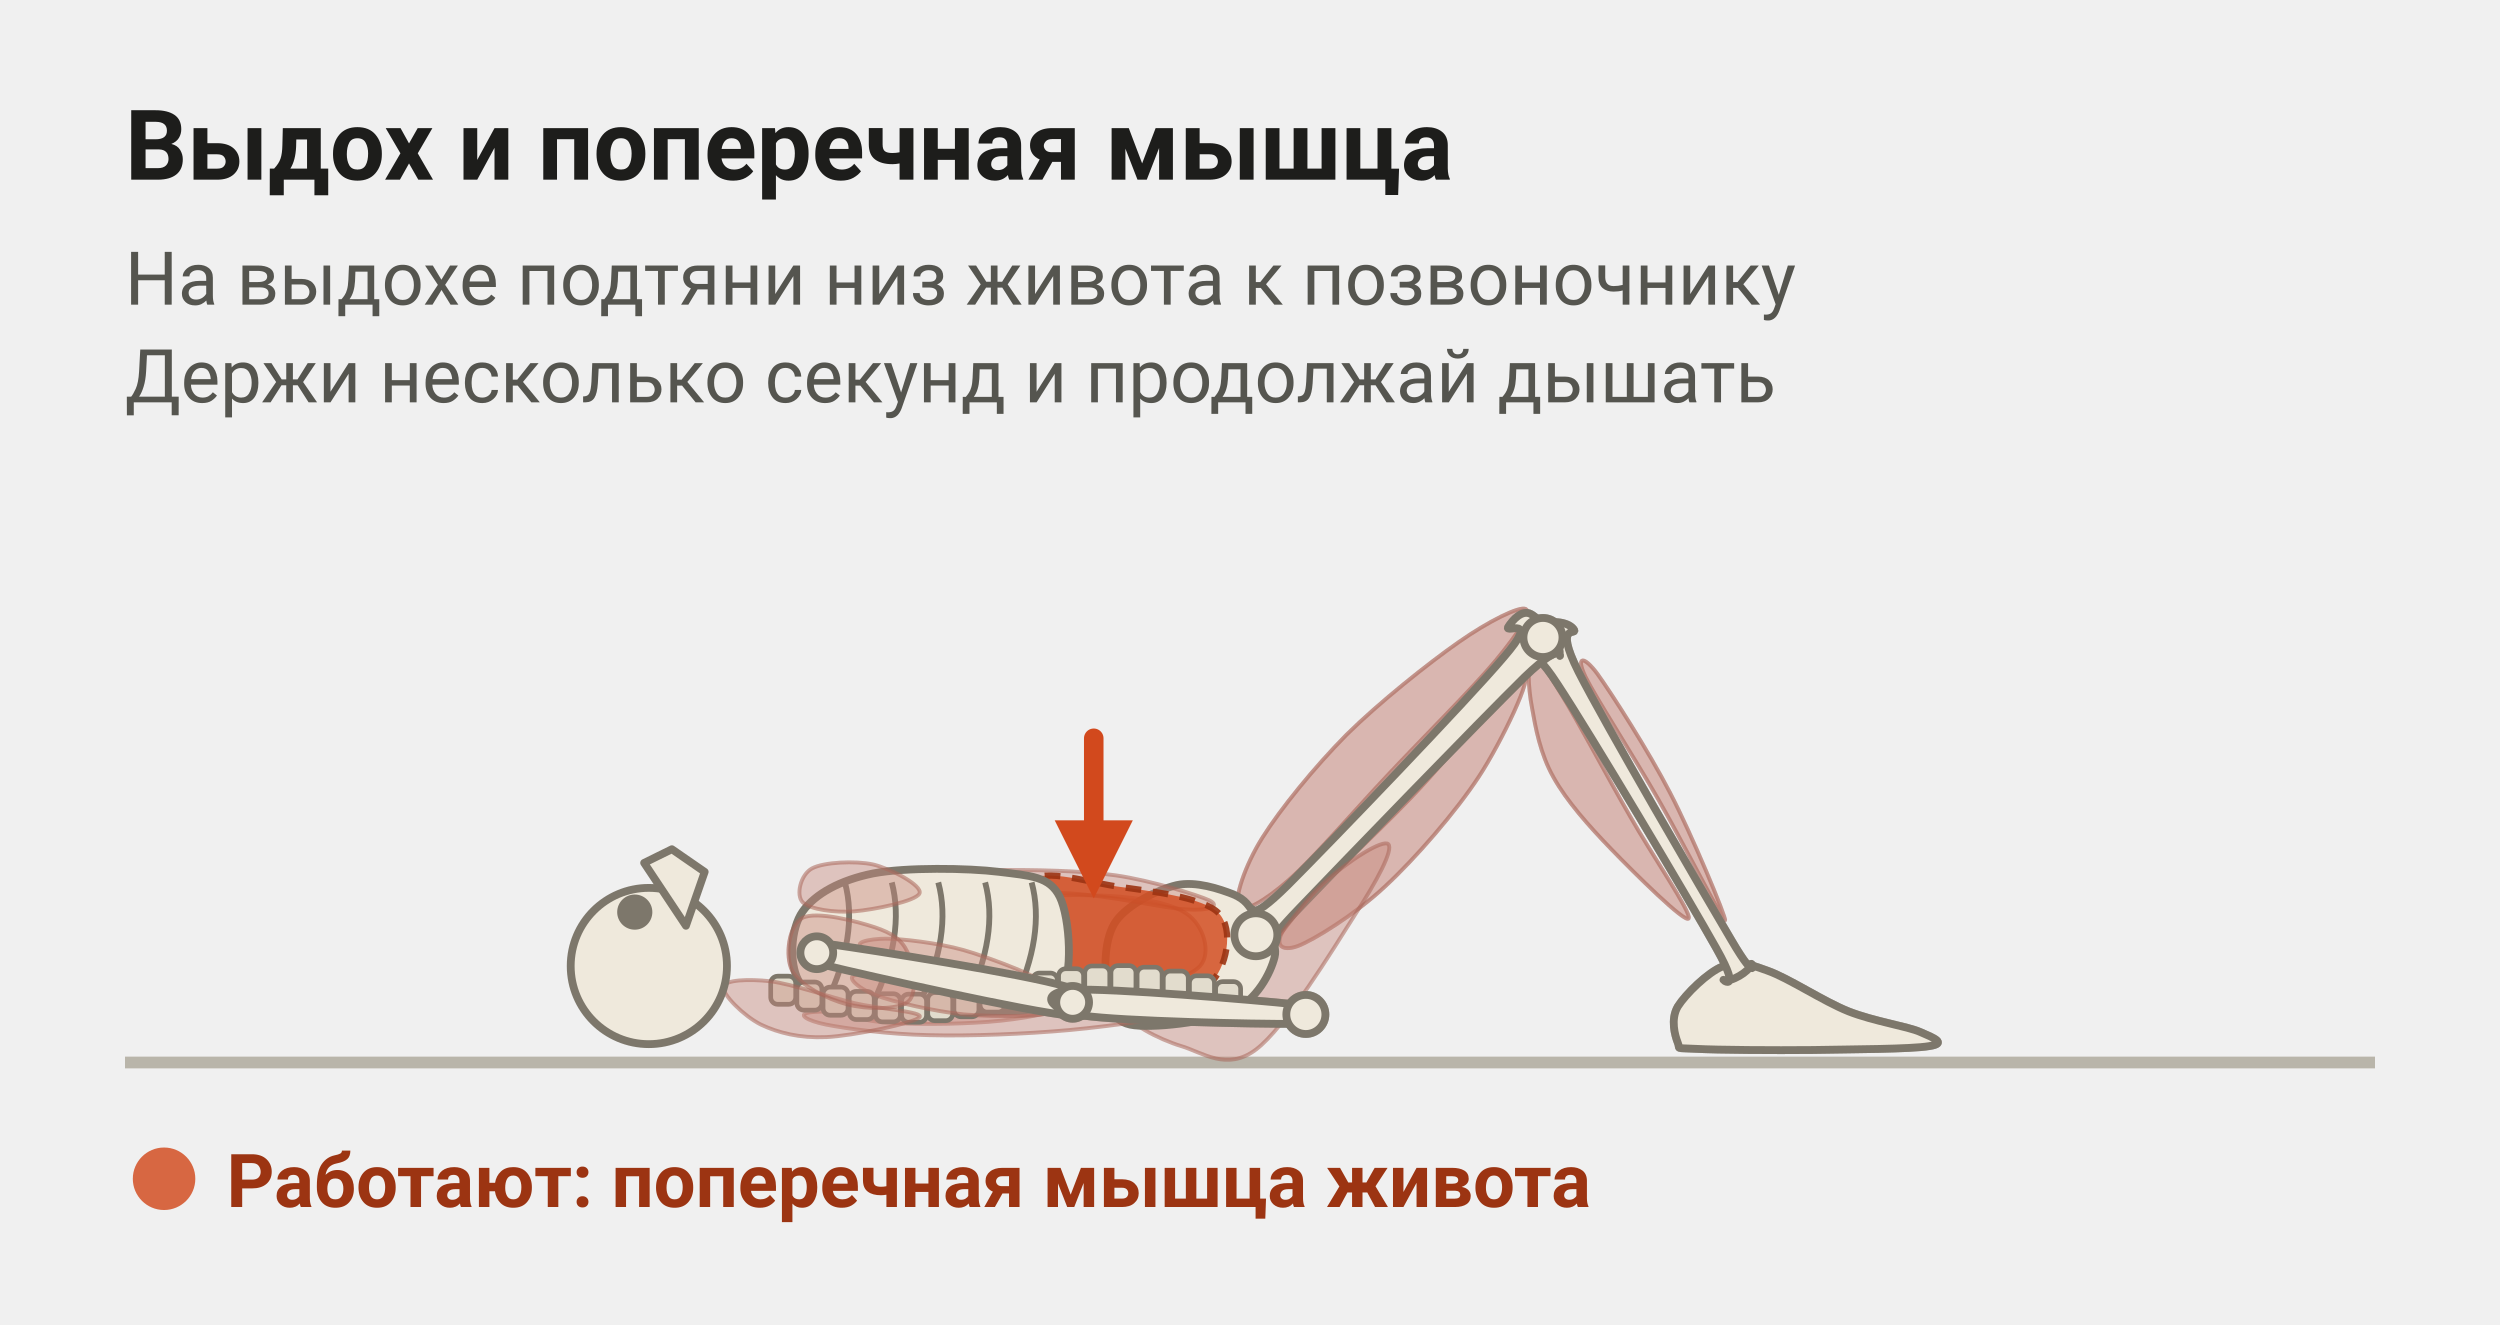
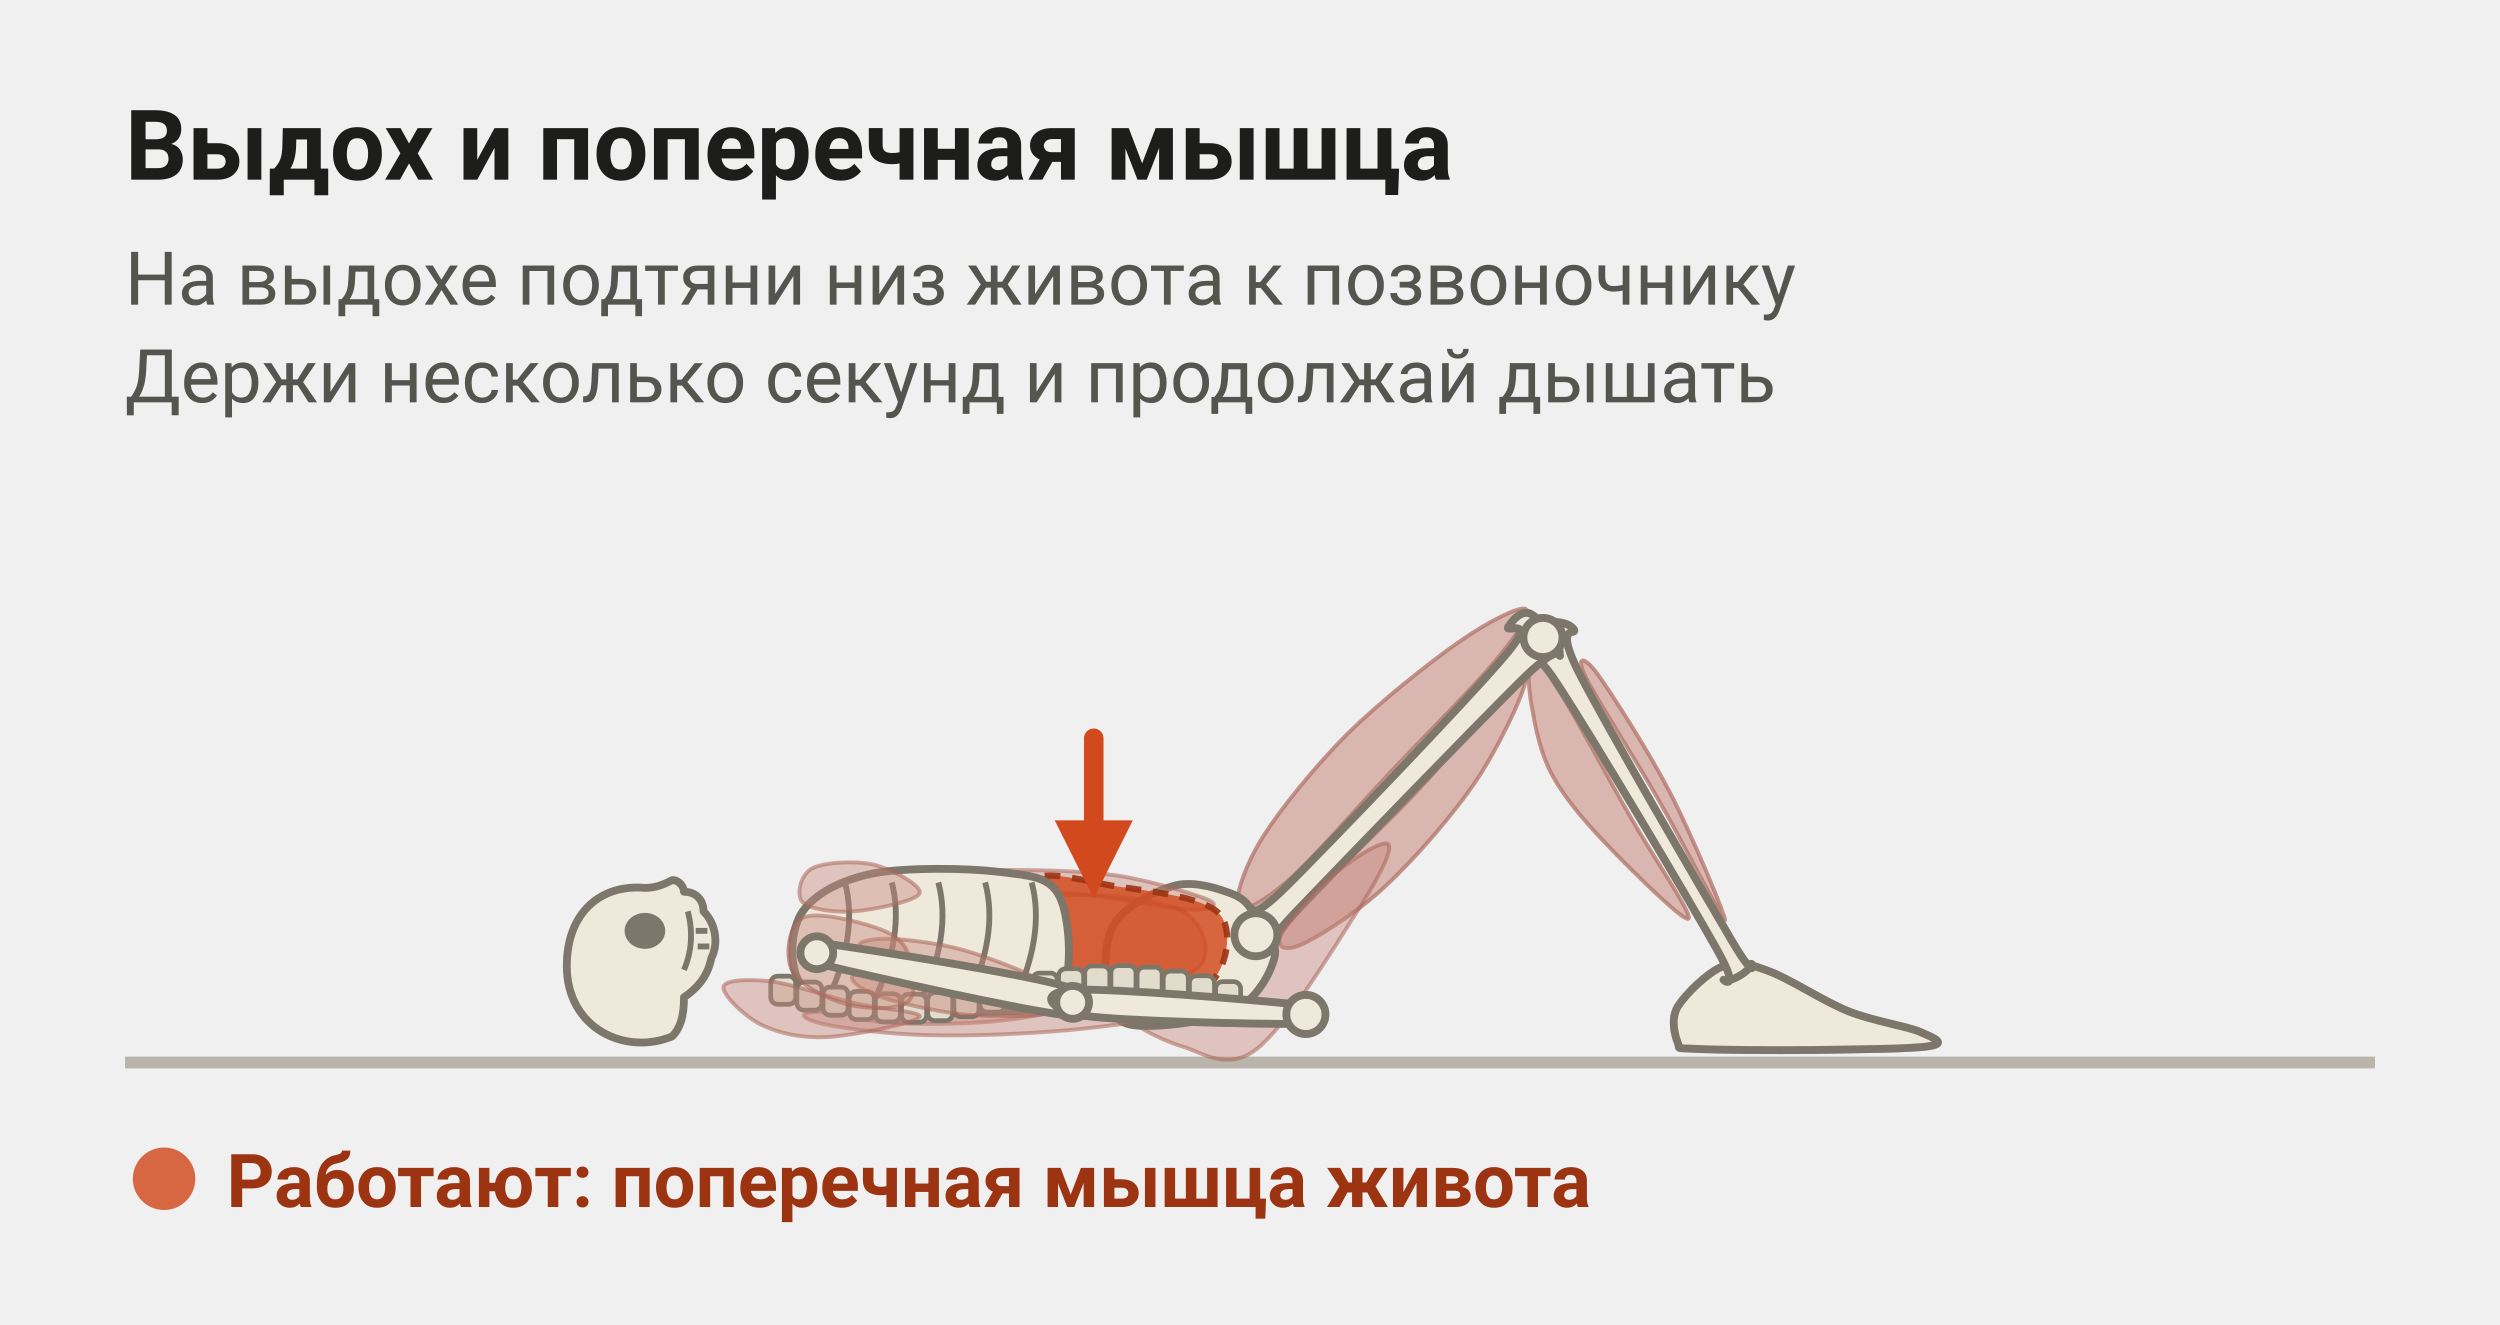
<svg xmlns="http://www.w3.org/2000/svg" viewBox="0 0 640 339" role="img" aria-label="Выдох и поперечная мышца: На выдохе подтяни низ живота к позвоночнику">
  <style>
.bone{fill:#efe9dc;stroke:#7d776b;stroke-width:2;stroke-linejoin:round}
.joint{fill:#efe9dc;stroke:#7d776b;stroke-width:2}
.vert{fill:#e2dccd;stroke:#7d776b;stroke-width:1.2}
.m{fill:#c7867a;fill-opacity:.42;stroke:#a9665a;stroke-opacity:.55;stroke-width:1}
.on{fill:#d2491d;fill-opacity:.82;stroke:#9c3412;stroke-opacity:.9}
.plate{fill:#3a3a37;fill-opacity:.1;stroke:#3a3a37;stroke-width:3}
.bar{fill:#3a3a37}
.ghost{opacity:.18}
.ground{stroke:#b9b5aa;stroke-width:3}
.guide{stroke:#3d7fb8;stroke-width:2.5;stroke-dasharray:8 7;fill:none}
.arrow{stroke:#d2491d;stroke-width:5;fill:none;stroke-linecap:round;marker-end:url(#ah)}
.ahead{fill:#d2491d}
.lead{stroke:#6b6b66;stroke-width:1.5;fill:none}
.t{font:600 21px system-ui,-apple-system,"Segoe UI",Roboto,sans-serif;fill:#1d1d1b}
.s{font:400 18px system-ui,-apple-system,"Segoe UI",Roboto,sans-serif;fill:#55554f}
.ok{fill:#2e8b57}.bad{fill:#c0392b}
.balloon{fill:#3d7fb8;fill-opacity:.25;stroke:#3d7fb8;stroke-width:2}
@media (prefers-color-scheme:dark){
.bone,.joint{fill:#d9d3c4;stroke:#3b3934}.vert{fill:#c9c2b2;stroke:#3b3934}
.plate{fill:#ecebe6;fill-opacity:.12;stroke:#bdbbb3}.bar{fill:#bdbbb3}
.t{fill:#ecebe6}.s{fill:#a9a8a1}.lead{stroke:#9a9993}.ground{stroke:#55534d}
.arrow{stroke:#f0703f}.ahead{fill:#f0703f}.on{fill:#f0703f}
}
</style>
  <defs>
    <marker id="ah" viewBox="0 0 10 10" refX="6" refY="5" markerWidth="4" markerHeight="4" orient="auto">
      <path class="ahead" d="M0 0L10 5L0 10z" />
    </marker>
  </defs>
  <style>
.far{opacity:.5}.deep{stroke-dasharray:4 3;stroke-width:1.6}
.legend{font:600 19px system-ui,-apple-system,"Segoe UI",Roboto,sans-serif;fill:#9c3412}
.cue{font:400 19px system-ui,-apple-system,"Segoe UI",Roboto,sans-serif;fill:#55554f}
.ttl{font:700 25px system-ui,-apple-system,"Segoe UI",Roboto,sans-serif;fill:#1d1d1b}
.lg{fill:#d2491d;fill-opacity:.82}.okc{fill:#2e8b57}.badc{fill:#c0392b}
.mark{stroke:#fff;stroke-width:3.5;fill:none;stroke-linecap:round}
.floor{stroke:#b9b5aa;stroke-width:3}.equip{fill:#d9d5ca;stroke:#8f8a7e;stroke-width:2}
.cable{stroke:#8f8a7e;stroke-width:2;stroke-dasharray:6 5}
@media (prefers-color-scheme:dark){.legend{fill:#f59b72}.cue{fill:#a9a8a1}.ttl{fill:#ecebe6}
.lg{fill:#f0703f}.floor{stroke:#55534d}.equip{fill:#2c2c30;stroke:#77756d}.cable{stroke:#77756d}}
</style>
  <text class="ttl" x="32" y="46" text-anchor="start">Выдох и поперечная мышца</text>
  <text class="cue" x="32" y="78" text-anchor="start">На выдохе подтяни низ живота к позвоночнику</text>
  <text class="cue" x="32" y="103" text-anchor="start">Держи несколько секунд и продолжай дышать</text>
  <line class="floor" x1="32" y1="272" x2="608" y2="272" />
  <g>
    <g class="far">
      <path class="m" d="M265.4 251.3C269.4 251.3 253.1 245.0 246.6 243.2C240.2 241.4 230.8 240.3 226.8 240.3C222.8 240.3 216.4 241.4 222.8 243.3C229.3 245.1 261.5 251.3 265.4 251.3Z" />
      <path class="m" d="M267.4 258.7C271.6 260.4 254.1 260.3 246.8 259.7C239.6 259.0 228.2 256.4 224.0 254.7C219.8 253.1 214.4 248.9 221.6 249.6C228.8 250.3 263.2 257.1 267.4 258.7Z" />
      <path class="m" d="M232.5 256.4C229.9 258.6 221.7 258.4 216.8 257.1C211.8 255.8 204.7 252.2 202.8 248.5C200.9 244.8 201.9 236.8 205.4 235.0C209.0 233.1 219.5 235.9 224.0 237.4C228.4 238.9 230.8 240.5 232.3 243.7C233.7 246.9 235.1 254.2 232.5 256.4Z" />
      <path class="bone" d="M273.9 260.0C284.2 260.9 283.0 255.5 272.7 252.5C262.4 249.4 223.1 243.2 212.3 241.7C201.5 240.2 208.0 242.7 207.8 243.6C207.6 244.5 200.2 244.4 211.2 247.1C222.2 249.8 263.7 259.1 273.9 260.0Z" />
      <path class="bone" d="M274.8 253.4C265.8 253.9 268.0 258.5 277.4 260.0C286.8 261.4 321.7 262.2 331.2 262.1C340.7 262.1 334.3 260.6 334.3 259.7C334.4 258.9 341.4 258.1 331.5 257.1C321.5 256.0 283.8 252.9 274.8 253.4Z" />
      <circle class="joint" cx="209.1" cy="243.9" r="4.2" />
      <circle class="joint" cx="274.6" cy="256.6" r="4.2" />
      <circle class="joint" cx="334.3" cy="259.7" r="5" />
      <path class="bone" d="M429.5 266.9C428.8 265.1 427.6 261.0 429.5 257.7C431.5 254.5 437.2 248.9 441.0 247.4C444.9 245.8 447.2 246.6 452.5 248.5C457.9 250.4 466.7 256.3 473.2 258.9C479.8 261.5 488.2 262.7 491.6 264.2C495.1 265.7 498.5 267.1 493.9 267.8C489.3 268.6 474.0 268.6 464.0 268.8C454.1 268.9 439.9 268.8 434.1 268.5C428.4 268.2 430.3 268.7 429.5 266.9Z" />
      <path class="m" d="M432.3 235.1C431.6 236.6 418.3 223.4 412.5 217.4C406.7 211.4 401.1 205.1 397.7 199.0C394.3 193.0 393.1 186.3 392.2 181.2C391.2 176.1 390.9 168.9 392.2 168.3C393.5 167.8 395.7 171.2 399.8 177.9C404.0 184.7 411.7 199.3 417.2 208.8C422.6 218.4 433.1 233.7 432.3 235.1Z" />
      <path class="m" d="M441.6 235.6C442.1 235.3 433.0 213.4 427.5 202.9C422.1 192.4 412.6 177.6 409.0 172.6C405.4 167.7 403.3 167.9 405.9 173.3C408.5 178.6 418.6 194.2 424.5 204.6C430.5 215.0 441.1 235.9 441.6 235.6Z" />
      <path class="bone" d="M448.2 247.0C448.5 245.3 450.5 253.1 443.2 240.6C435.8 228.1 410.8 185.2 404.1 172.0C397.4 158.7 404.4 163.0 402.8 161.0C401.2 159.0 396.6 158.8 394.5 160.0C392.5 161.2 389.8 165.6 390.5 168.2C391.2 170.7 390.6 162.6 398.7 175.1C406.9 187.5 432.3 230.1 439.4 242.8C446.5 255.4 440.0 250.2 441.4 250.9C442.9 251.6 447.9 248.7 448.2 247.0Z" />
      <path class="m" d="M390.0 173.0C392.9 172.1 384.5 189.8 378.6 198.8C372.7 207.8 362.3 219.8 354.5 227.0C346.8 234.2 336.2 240.7 332.2 242.2C328.1 243.7 325.2 242.1 330.1 235.8C334.9 229.4 351.3 214.6 361.3 204.1C371.3 193.7 387.1 173.9 390.0 173.0Z" />
      <path class="m" d="M390.6 155.9C389.0 155.1 381.1 159.0 373.4 164.4C365.8 169.7 353.1 179.8 344.7 188.1C336.4 196.5 327.8 207.1 323.2 214.4C318.6 221.7 315.9 230.2 317.1 232.0C318.2 233.8 323.5 230.9 329.9 225.3C336.3 219.7 346.5 207.7 355.3 198.4C364.1 189.0 377.0 176.2 382.9 169.1C388.8 162.0 392.1 156.7 390.6 155.9Z" />
      <path class="bone" d="M391.9 157.2C389.7 156.0 387.3 158.6 386.1 160.5C385.0 162.3 394.5 157.2 385.0 168.2C375.6 179.3 340.6 215.7 329.7 226.6C318.8 237.4 321.5 231.0 319.8 233.2C318.0 235.4 318.2 238.5 319.1 239.9C320.0 241.2 323.0 242.6 325.3 241.4C327.5 240.2 321.8 243.7 332.7 232.4C343.5 221.1 379.2 184.2 390.3 173.3C401.5 162.5 399.1 170.0 399.3 167.3C399.6 164.6 394.1 158.3 391.9 157.2Z" />
      <circle class="joint" cx="395.0" cy="163.2" r="5" />
    </g>
    <path class="bone" d="M429.5 266.9C428.8 265.1 427.6 261.0 429.5 257.7C431.5 254.5 437.2 248.9 441.0 247.4C444.9 245.8 447.2 246.6 452.5 248.5C457.9 250.4 466.7 256.3 473.2 258.9C479.8 261.5 488.2 262.7 491.6 264.2C495.1 265.7 498.5 267.1 493.9 267.8C489.3 268.6 474.0 268.6 464.0 268.8C454.1 268.9 439.9 268.8 434.1 268.5C428.4 268.2 430.3 268.7 429.5 266.9Z" />
    <path class="m" d="M432.3 235.1C431.6 236.6 418.3 223.4 412.5 217.4C406.7 211.4 401.1 205.1 397.7 199.0C394.3 193.0 393.1 186.3 392.2 181.2C391.2 176.1 390.9 168.9 392.2 168.3C393.5 167.8 395.7 171.2 399.8 177.9C404.0 184.7 411.7 199.3 417.2 208.8C422.6 218.4 433.1 233.7 432.3 235.1Z" />
    <path class="m" d="M441.6 235.6C442.1 235.3 433.0 213.4 427.5 202.9C422.1 192.4 412.6 177.6 409.0 172.6C405.4 167.7 403.3 167.9 405.9 173.3C408.5 178.6 418.6 194.2 424.5 204.6C430.5 215.0 441.1 235.9 441.6 235.6Z" />
    <path class="bone" d="M448.2 247.0C448.5 245.3 450.5 253.1 443.2 240.6C435.8 228.1 410.8 185.2 404.1 172.0C397.4 158.7 404.4 163.0 402.8 161.0C401.2 159.0 396.6 158.8 394.5 160.0C392.5 161.2 389.8 165.6 390.5 168.2C391.2 170.7 390.6 162.6 398.7 175.1C406.9 187.5 432.3 230.1 439.4 242.8C446.5 255.4 440.0 250.2 441.4 250.9C442.9 251.6 447.9 248.7 448.2 247.0Z" />
    <path class="m" d="M390.0 173.0C392.9 172.1 384.5 189.8 378.6 198.8C372.7 207.8 362.3 219.8 354.5 227.0C346.8 234.2 336.2 240.7 332.2 242.2C328.1 243.7 325.2 242.1 330.1 235.8C334.9 229.4 351.3 214.6 361.3 204.1C371.3 193.7 387.1 173.9 390.0 173.0Z" />
    <path class="m" d="M390.6 155.9C389.0 155.1 381.1 159.0 373.4 164.4C365.8 169.7 353.1 179.8 344.7 188.1C336.4 196.5 327.8 207.1 323.2 214.4C318.6 221.7 315.9 230.2 317.1 232.0C318.2 233.8 323.5 230.9 329.9 225.3C336.3 219.7 346.5 207.7 355.3 198.4C364.1 189.0 377.0 176.2 382.9 169.1C388.8 162.0 392.1 156.7 390.6 155.9Z" />
    <path class="bone" d="M391.9 157.2C389.7 156.0 387.3 158.6 386.1 160.5C385.0 162.3 394.5 157.2 385.0 168.2C375.6 179.3 340.6 215.7 329.7 226.6C318.8 237.4 321.5 231.0 319.8 233.2C318.0 235.4 318.2 238.5 319.1 239.9C320.0 241.2 323.0 242.6 325.3 241.4C327.5 240.2 321.8 243.7 332.7 232.4C343.5 221.1 379.2 184.2 390.3 173.3C401.5 162.5 399.1 170.0 399.3 167.3C399.6 164.6 394.1 158.3 391.9 157.2Z" />
    <circle class="joint" cx="395.0" cy="163.2" r="5" />
    <path class="m" d="M289.3 259.1C287.3 261.4 297.0 266.2 302.4 267.8C307.8 269.4 314.1 274.3 321.5 268.7C329.0 263.1 341.2 243.1 346.8 234.3C352.5 225.5 356.8 217.5 355.4 216.1C354.1 214.8 345.4 220.1 338.6 226.3C331.7 232.5 322.6 248.1 314.4 253.5C306.2 259.0 291.2 256.7 289.3 259.1Z" />
    <path class="bone" d="M326.3 245.0C325.3 249.1 321.7 256.0 315.6 258.8C309.4 261.7 294.6 263.4 289.3 262.3C283.9 261.1 283.9 256.3 283.3 251.9C282.7 247.5 282.7 240.1 285.7 235.8C288.7 231.6 296.2 227.8 301.2 226.6C306.2 225.5 312.2 227.6 315.6 228.9C319.0 230.3 319.8 232.0 321.5 234.7C323.3 237.4 327.3 241.0 326.3 245.0Z" />
    <circle class="joint" cx="321.5" cy="239.3" r="5.5" />
    <path class="m" d="M271.3 258.1C268.3 259.8 258.2 261.4 249.8 261.8C241.4 262.3 226.3 262.4 221.1 260.9C215.9 259.5 213.9 254.9 218.7 253.1C223.5 251.2 241.6 250.0 249.8 249.9C258.0 249.7 264.1 250.8 267.7 252.2C271.3 253.5 274.3 256.5 271.3 258.1Z" />
    <path class="m" d="M307.2 247.3C304.2 250.6 294.2 253.0 285.7 253.5C277.1 254.1 261.7 254.2 255.8 250.8C249.8 247.3 245.8 236.5 249.8 232.8C253.8 229.2 270.7 229.0 279.7 229.2C288.7 229.3 299.0 230.7 303.6 233.8C308.2 236.8 310.2 244.0 307.2 247.3Z" />
    <path class="m" d="M309.6 230.5C306.6 229.1 294.6 225.4 285.7 224.1C276.7 222.8 264.1 222.7 255.8 222.7C247.4 222.8 238.4 223.5 235.4 224.6C232.4 225.6 231.4 228.5 237.8 229.2C244.2 229.9 262.7 228.1 273.7 228.7C284.7 229.3 297.6 232.5 303.6 232.8C309.6 233.2 312.6 232.0 309.6 230.5Z" />
    <path class="m on deep" d="M312.0 233.8C308.0 229.6 294.0 228.1 285.7 226.9C277.3 225.6 266.1 221.7 261.7 226.4C257.4 231.1 255.4 249.9 259.4 254.9C263.3 260.0 277.3 257.3 285.7 256.8C294.0 256.3 305.2 255.8 309.6 251.9C314.0 248.1 316.0 237.9 312.0 233.8Z" />
    <path class="m" d="M303.6 259.1C303.6 260.0 284.7 262.7 273.7 263.7C262.7 264.7 248.2 265.3 237.8 265.0C227.5 264.8 216.5 263.3 211.5 262.3C206.5 261.3 203.5 259.5 207.9 259.1C212.3 258.6 226.9 259.7 237.8 259.5C248.8 259.4 262.7 258.2 273.7 258.1C284.7 258.1 303.6 258.1 303.6 259.1Z" />
    <path class="bone" d="M271.3 254.9C267.7 259.8 258.6 258.5 249.8 259.1C241.0 259.6 226.3 259.5 218.7 258.1C211.1 256.8 206.5 254.9 204.3 250.8C202.1 246.6 202.3 237.8 205.5 233.3C208.7 228.8 215.1 225.3 223.5 223.6C231.8 222.0 247.8 222.2 255.8 223.2C263.7 224.2 268.7 224.3 271.3 229.6C273.9 234.9 274.9 250.0 271.3 254.9Z" />
    <path class="lead" style="stroke:#7d776b" d="M259.4 256.8Q267.7 239.3 264.1 225.9" />
    <path class="lead" style="stroke:#7d776b" d="M247.4 256.8Q255.8 239.3 252.2 225.9" />
    <path class="lead" style="stroke:#7d776b" d="M235.4 256.8Q243.8 239.3 240.2 225.9" />
    <path class="lead" style="stroke:#7d776b" d="M223.5 256.8Q231.8 239.3 228.3 225.9" />
    <path class="lead" style="stroke:#7d776b" d="M211.5 256.8Q219.9 239.3 216.3 225.9" />
    <path class="m" d="M235.4 228.7C236.2 226.7 228.1 222.4 223.5 221.3C218.9 220.3 210.9 220.7 207.9 222.3C204.9 223.9 203.7 229.2 205.5 231.0C207.3 232.8 213.7 233.7 218.7 233.3C223.7 232.9 234.6 230.7 235.4 228.7Z" />
    <rect class="vert" x="310.8" y="251.7" width="7.2" height="6.4" rx="1.8" transform="rotate(-90.0 314.4 254.9)" />
    <rect class="vert" x="304.1" y="250.2" width="7.2" height="6.4" rx="1.8" transform="rotate(-90.0 307.7 253.4)" />
    <rect class="vert" x="297.4" y="249.0" width="7.2" height="6.4" rx="1.8" transform="rotate(-90.0 301.0 252.2)" />
    <rect class="vert" x="290.7" y="248.0" width="7.2" height="6.4" rx="1.8" transform="rotate(-90.0 294.3 251.2)" />
    <rect class="vert" x="284.0" y="247.6" width="7.2" height="6.4" rx="1.8" transform="rotate(-90.0 287.6 250.8)" />
    <rect class="vert" x="277.3" y="247.7" width="7.2" height="6.4" rx="1.8" transform="rotate(-90.0 280.9 250.9)" />
    <rect class="vert" x="270.6" y="248.4" width="7.2" height="6.4" rx="1.8" transform="rotate(-90.0 274.2 251.6)" />
    <rect class="vert" x="263.9" y="249.5" width="7.2" height="6.4" rx="1.8" transform="rotate(-90.0 267.5 252.7)" />
    <rect class="vert" x="257.2" y="250.8" width="7.2" height="6.4" rx="1.8" transform="rotate(-90.0 260.8 254.0)" />
    <rect class="vert" x="250.5" y="252.3" width="7.2" height="6.4" rx="1.8" transform="rotate(-90.0 254.1 255.5)" />
    <rect class="vert" x="243.8" y="253.5" width="7.2" height="6.4" rx="1.8" transform="rotate(-90.0 247.4 256.7)" />
    <rect class="vert" x="237.1" y="254.5" width="7.2" height="6.4" rx="1.8" transform="rotate(-90.0 240.7 257.7)" />
    <rect class="vert" x="230.4" y="254.9" width="7.2" height="6.4" rx="1.8" transform="rotate(-90.0 234.0 258.1)" />
    <rect class="vert" x="223.7" y="254.8" width="7.2" height="6.4" rx="1.8" transform="rotate(-90.0 227.3 258.0)" />
    <rect class="vert" x="217.0" y="254.2" width="7.2" height="6.4" rx="1.8" transform="rotate(-90.0 220.6 257.4)" />
    <rect class="vert" x="210.3" y="253.1" width="7.2" height="6.4" rx="1.8" transform="rotate(-90.0 213.9 256.3)" />
    <rect class="vert" x="203.6" y="251.8" width="7.2" height="6.4" rx="1.8" transform="rotate(-90.0 207.2 255.0)" />
    <rect class="vert" x="196.9" y="250.3" width="7.2" height="6.4" rx="1.8" transform="rotate(-90.0 200.5 253.5)" />
    <path class="m" d="M235.4 260.4C234.2 261.9 218.3 265.2 211.5 265.5C204.7 265.8 199.2 264.4 194.8 262.3C190.4 260.1 184.8 254.5 185.2 252.6C185.6 250.8 191.6 250.6 197.2 251.2C202.7 251.9 212.3 255.2 218.7 256.8C225.1 258.3 236.6 259.0 235.4 260.4Z" />
-     <circle class="bone" cx="166.1" cy="247.3" r="20" />
-     <path class="bone" d="M175.6 237.0L180.4 223.2L172.0 217.4L164.9 220.9Z" />
-     <circle cx="162.5" cy="233.5" r="4.5" fill="#7d776b" />
+     <g class="head" transform="matrix(0.000 -1.000 1.000 -0.000 166.1 247.3)">
+       <path class="bone" d="M-18 6C-23 -6 -16 -21 0 -21C14 -21 21 -12 20 -1C20 2 21 4 22 6C22 8 20 9 19 9C19 12 17 14 14 14C11 17 6 18 2 16C-3 15 -6 12 -8 9C-13 9 -16 8 -18 6Z" />
+       <ellipse cx="9" cy="-1" rx="4.6" ry="5.2" fill="#7d776b" />
+       <path class="lead" style="stroke:#7d776b" d="M-1 9Q6 12 14 10M5 12.5v3M9 12v3" />
+     </g>
    <path class="m" d="M265.4 251.3C269.4 251.3 253.1 245.0 246.6 243.2C240.2 241.4 230.8 240.3 226.8 240.3C222.8 240.3 216.4 241.4 222.8 243.3C229.3 245.1 261.5 251.3 265.4 251.3Z" />
    <path class="m" d="M267.4 258.7C271.6 260.4 254.1 260.3 246.8 259.7C239.6 259.0 228.2 256.4 224.0 254.7C219.8 253.1 214.4 248.9 221.6 249.6C228.8 250.3 263.2 257.1 267.4 258.7Z" />
    <path class="m" d="M232.5 256.4C229.9 258.6 221.7 258.4 216.8 257.1C211.8 255.8 204.7 252.2 202.8 248.5C200.9 244.8 201.9 236.8 205.4 235.0C209.0 233.1 219.5 235.9 224.0 237.4C228.4 238.9 230.8 240.5 232.3 243.7C233.7 246.9 235.1 254.2 232.5 256.4Z" />
    <path class="bone" d="M273.9 260.0C284.2 260.9 283.0 255.5 272.7 252.5C262.4 249.4 223.1 243.2 212.3 241.7C201.5 240.2 208.0 242.7 207.8 243.6C207.6 244.5 200.2 244.4 211.2 247.1C222.2 249.8 263.7 259.1 273.9 260.0Z" />
    <path class="bone" d="M274.8 253.4C265.8 253.9 268.0 258.5 277.4 260.0C286.8 261.4 321.7 262.2 331.2 262.1C340.7 262.1 334.3 260.6 334.3 259.7C334.4 258.9 341.4 258.1 331.5 257.1C321.5 256.0 283.8 252.9 274.8 253.4Z" />
    <circle class="joint" cx="209.1" cy="243.9" r="4.2" />
    <circle class="joint" cx="274.6" cy="256.6" r="4.2" />
    <circle class="joint" cx="334.3" cy="259.7" r="5" />
  </g>
  <path class="arrow" d="M280 189L280 222" />
  <circle class="lg" cx="42" cy="301.765" r="8" />
  <text class="legend" x="58" y="309" text-anchor="start">Работают: поперечная мышца живота</text>
</svg>
